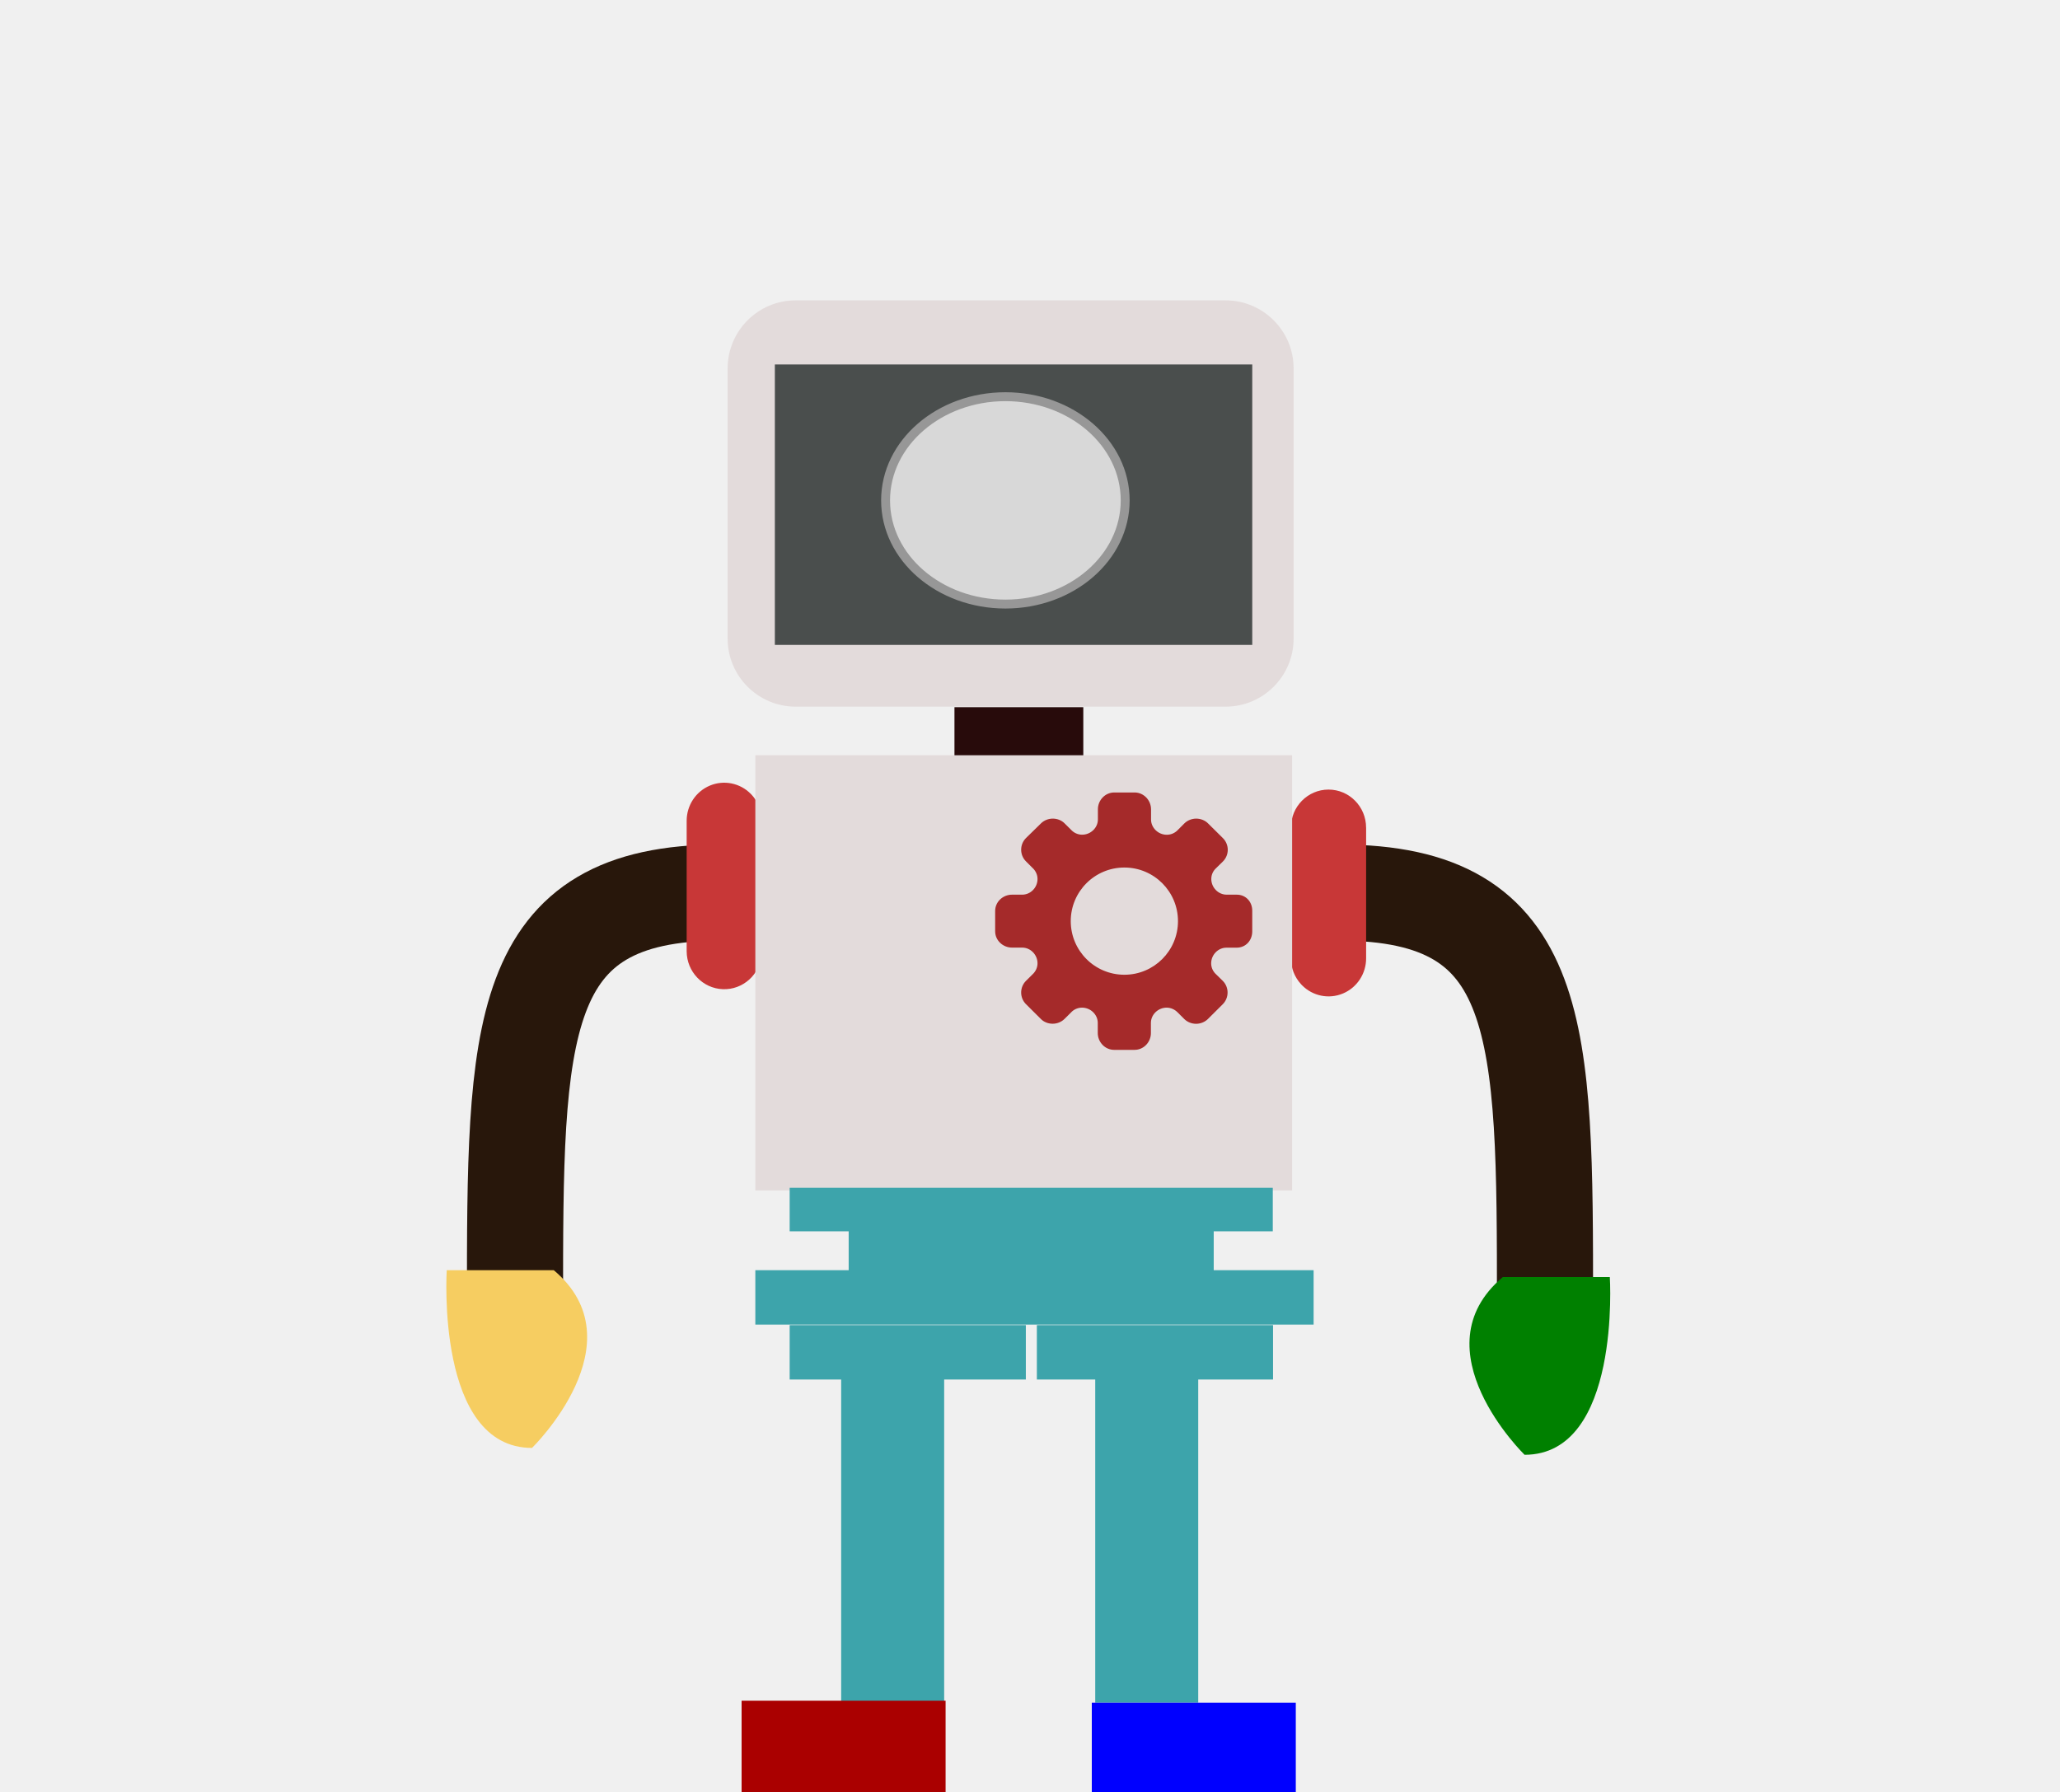
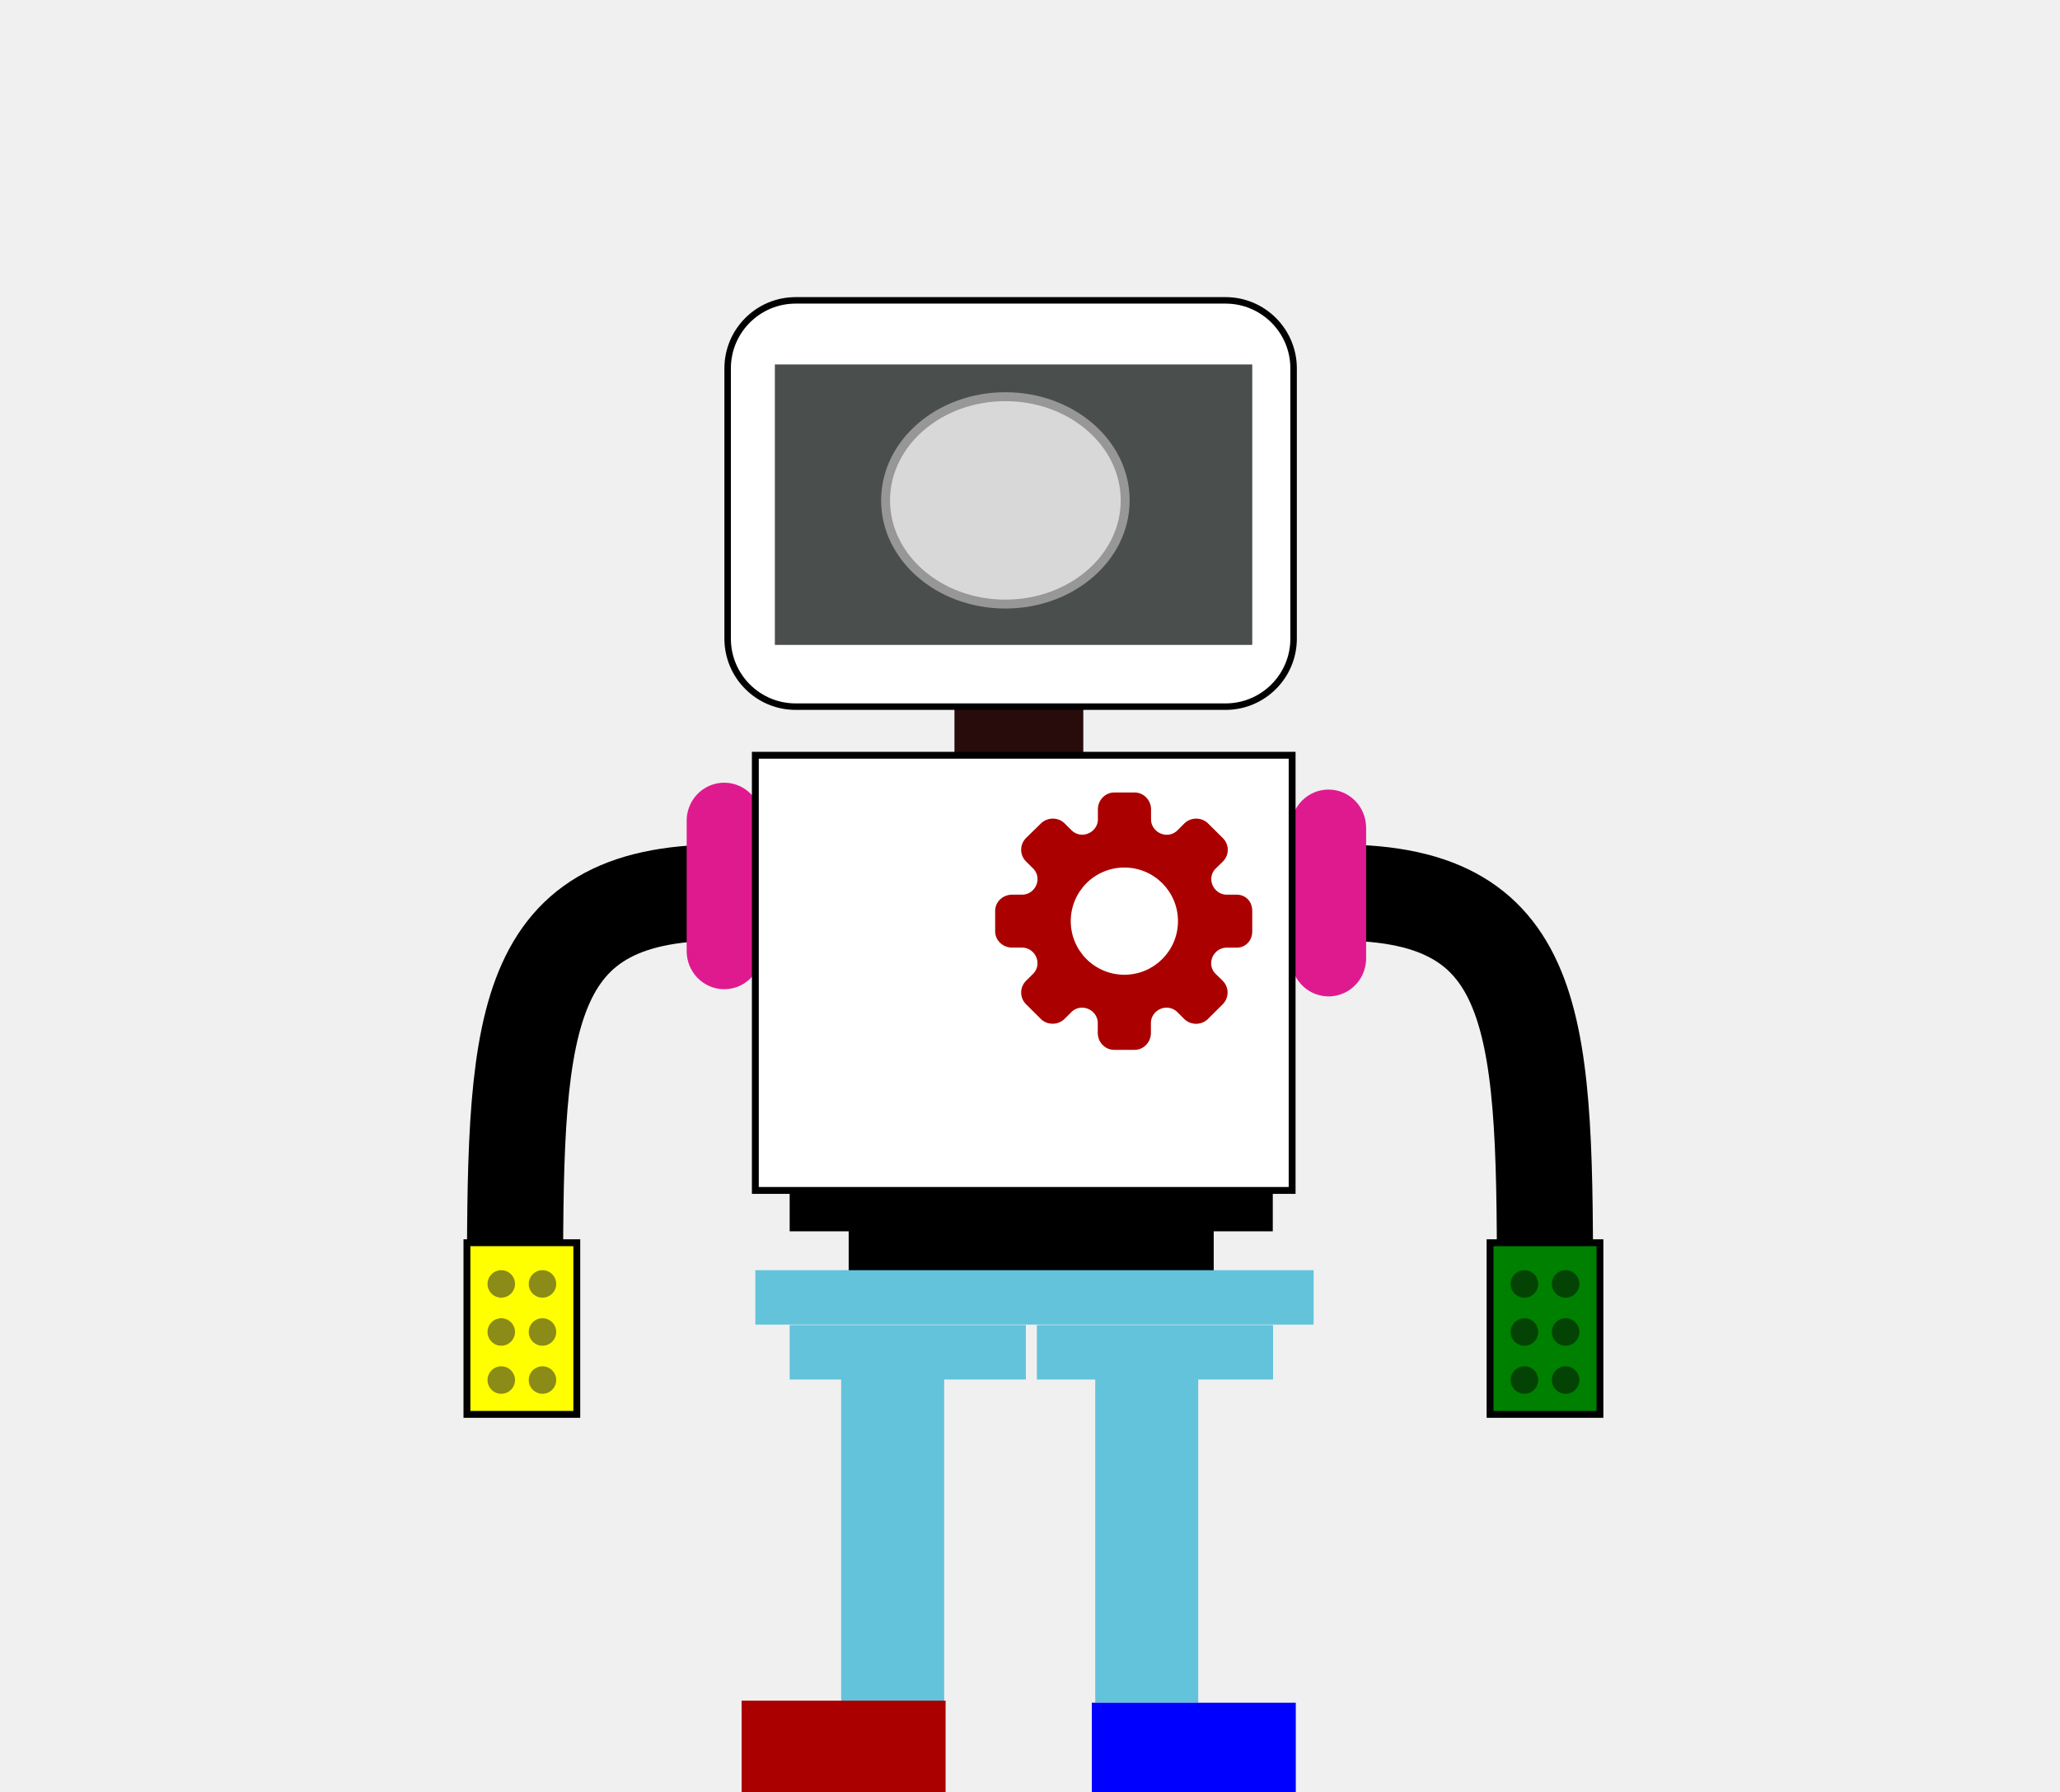
<svg xmlns="http://www.w3.org/2000/svg" width="300px" height="261px" viewBox="0 0 170 261" version="1.1" id="svg1439" xml:space="preserve">
  <defs id="defs1443" />
  <g id="robot">
    <g id="arms">
-       <path id="left-arm" fill="none" stroke="#28170b" d="M 40 130 c -30,0 -30, 20 -30, 60" stroke-width="14" />
-       <path id="left-palm" d="M12.479,210.886 C12.479,210.886 28.191,195.556 15.646,185 L0.06,185 C0.06,185 -1.591,210.886 12.479,210.886 Z" fill="#F6CD61" fill-rule="nonzero" />
-       <path id="right-arm" fill="none" stroke="#28170b" d="M 130 130 c 30,0 30, 20 30, 60" stroke-width="14" />
-       <path d="M157.025,211.886 C157.025,211.886 141.313,196.556 153.859,186 L169.44,186 C169.44,186 171.095,211.886 157.025,211.886 Z" fill="#F6CD61" fill-rule="nonzero" id="right-palm" style="fill:#008000" />
-       <path d="M45.927,119.546 L45.927,138.561 C45.927,138.702 45.927,138.848 45.927,138.985 C45.686,141.944 43.19,144.185 40.263,144.072 C37.336,143.958 35.017,141.529 35,138.561 L35,119.546 C34.998,117.303 36.331,115.281 38.375,114.422 C40.419,113.564 42.773,114.039 44.337,115.625 L44.467,115.762 C45.316,116.681 45.829,117.867 45.922,119.122 C45.918,119.259 45.927,119.405 45.927,119.546 Z" fill="#4A4E4D" fill-rule="nonzero" id="path10295" style="fill:#c83737" />
-       <path d="M133.95,120.547 L133.95,139.566 C133.956,141.813 132.622,143.841 130.574,144.7 C128.525,145.56 126.167,145.08 124.604,143.487 L124.455,143.327 C123.517,142.302 122.997,140.955 123,139.557 L123,120.547 C123,117.483 125.45,115 128.473,115 C131.495,115 133.946,117.483 133.946,120.547 L133.95,120.547 Z" id="Shape" fill="#4A4E4D" fill-rule="nonzero" style="fill:#c83737" />
+       <path id="left-arm" fill="none" stroke="black" d="M 40 130 c -30,0 -30, 20 -30, 60" stroke-width="14" />
+       <g id="left-palm">
+         <rect x="3" y="181" width="16px" height="25px" fill="yellow" stroke="black" />
+         <circle cx="8" cy="187" r="2" fill="#8b8b18" />
+         <circle cx="14" cy="187" r="2" fill="#8b8b18" />
+         <circle cx="8" cy="194" r="2" fill="#8b8b18" />
+         <circle cx="14" cy="194" r="2" fill="#8b8b18" />
+         <circle cx="8" cy="201" r="2" fill="#8b8b18" />
+         <circle cx="14" cy="201" r="2" fill="#8b8b18" />
+       </g>
+       <path id="right-arm" fill="none" stroke="black" d="M 130 130 c 30,0 30, 20 30, 60" stroke-width="14" />
+       <g id="right-palm">
+         <rect x="152" y="181" width="16px" height="25px" fill="#008000" stroke="black" />
+         <circle cx="157" cy="187" r="2" fill="#034303" />
+         <circle cx="163" cy="187" r="2" fill="#034303" />
+         <circle cx="157" cy="194" r="2" fill="#034303" />
+         <circle cx="163" cy="194" r="2" fill="#034303" />
+         <circle cx="157" cy="201" r="2" fill="#034303" />
+         <circle cx="163" cy="201" r="2" fill="#034303" />
+       </g>
+       <path d="M45.927,119.546 L45.927,138.561 C45.927,138.702 45.927,138.848 45.927,138.985 C45.686,141.944 43.19,144.185 40.263,144.072 C37.336,143.958 35.017,141.529 35,138.561 L35,119.546 C34.998,117.303 36.331,115.281 38.375,114.422 C40.419,113.564 42.773,114.039 44.337,115.625 L44.467,115.762 C45.316,116.681 45.829,117.867 45.922,119.122 C45.918,119.259 45.927,119.405 45.927,119.546 Z" fill="#df1a8f" fill-rule="nonzero" id="path10295" />
+       <path d="M133.95,120.547 L133.95,139.566 C133.956,141.813 132.622,143.841 130.574,144.7 C128.525,145.56 126.167,145.08 124.604,143.487 L124.455,143.327 C123.517,142.302 122.997,140.955 123,139.557 L123,120.547 C123,117.483 125.45,115 128.473,115 C131.495,115 133.946,117.483 133.946,120.547 L133.95,120.547 Z" id="Shape" fill="#df1a8f" fill-rule="nonzero" />
    </g>
    <g id="body">
-       <rect id="Rectangle-path" fill="#3DA4AB" fill-rule="nonzero" x="74" y="103" width="18.762" height="11.093" style="fill:#280b0b" />
-       <rect id="rect10300" fill="#3DA4AB" fill-rule="nonzero" x="45" y="110" width="78.173" height="63.383" style="fill:#e3dbdb" />
-       <path id="heart" fill="brown" d="M 115.11 130.306 L 113.628 130.306 C 112.417 130.306 111.402 129.261 111.402 128.022 C 111.402 127.397 111.665 126.832 112.134 126.412 L 113.091 125.475 C 114.037 124.538 114.037 123.006 113.091 122.068 L 110.914 119.911 C 110.484 119.482 109.85 119.229 109.206 119.229 C 108.562 119.229 107.937 119.482 107.498 119.911 L 106.581 120.829 C 106.141 121.317 105.555 121.58 104.921 121.58 C 103.672 121.58 102.628 120.566 102.628 119.365 L 102.628 117.872 C 102.628 116.554 101.564 115.422 100.236 115.422 L 97.27 115.422 C 95.942 115.422 94.888 116.544 94.888 117.872 L 94.888 119.356 C 94.888 120.556 93.844 121.571 92.594 121.571 C 91.97 121.571 91.394 121.308 90.974 120.849 L 90.027 119.911 C 89.598 119.473 88.964 119.229 88.319 119.229 C 87.676 119.229 87.051 119.482 86.612 119.911 L 84.415 122.059 C 83.479 122.995 83.479 124.528 84.415 125.456 L 85.333 126.373 C 85.821 126.812 86.095 127.397 86.095 128.022 C 86.095 129.272 85.079 130.306 83.869 130.306 L 82.385 130.306 C 81.048 130.306 79.926 131.351 79.926 132.678 L 79.926 134.161 L 79.926 135.645 C 79.926 136.962 81.048 138.016 82.385 138.016 L 83.869 138.016 C 85.079 138.016 86.095 139.06 86.095 140.3 C 86.095 140.925 85.821 141.51 85.333 141.95 L 84.415 142.858 C 83.479 143.794 83.479 145.326 84.415 146.254 L 86.592 148.421 C 87.022 148.859 87.656 149.103 88.3 149.103 C 88.944 149.103 89.569 148.85 90.008 148.421 L 90.955 147.483 C 91.365 147.025 91.951 146.761 92.575 146.761 C 93.824 146.761 94.869 147.776 94.869 148.977 L 94.869 150.46 C 94.869 151.778 95.922 152.91 97.259 152.91 L 100.227 152.91 C 101.554 152.91 102.608 151.788 102.608 150.46 L 102.608 148.977 C 102.608 147.776 103.652 146.761 104.902 146.761 C 105.527 146.761 106.112 147.034 106.561 147.513 L 107.479 148.43 C 107.917 148.859 108.542 149.113 109.187 149.113 C 109.83 149.113 110.455 148.859 110.895 148.43 L 113.071 146.264 C 114.008 145.326 114.008 143.794 113.071 142.858 L 112.114 141.92 C 111.646 141.501 111.383 140.925 111.383 140.31 C 111.383 139.06 112.397 138.026 113.607 138.026 L 115.091 138.026 C 116.419 138.026 117.366 136.982 117.366 135.654 L 117.366 134.161 L 117.366 132.678 C 117.385 131.351 116.438 130.306 115.11 130.306 Z M 106.551 134.161 C 106.551 138.465 103.067 141.969 98.743 141.969 C 94.419 141.969 90.935 138.465 90.935 134.161 C 90.935 129.857 94.419 126.353 98.743 126.353 C 103.067 126.353 106.551 129.857 106.551 134.161 Z" style="" />
+       <rect id="Rectangle-path" fill="#62c3db" fill-rule="nonzero" x="74" y="103" width="18.762" height="11.093" style="fill:#280b0b" />
+       <rect stroke="black" id="rect10300" fill="#62c3db" fill-rule="nonzero" x="45" y="110" width="78.173" height="63.383" style="fill:white" />
+       <path id="heart" fill="#aa0000" d="M 115.11 130.306 L 113.628 130.306 C 112.417 130.306 111.402 129.261 111.402 128.022 C 111.402 127.397 111.665 126.832 112.134 126.412 L 113.091 125.475 C 114.037 124.538 114.037 123.006 113.091 122.068 L 110.914 119.911 C 110.484 119.482 109.85 119.229 109.206 119.229 C 108.562 119.229 107.937 119.482 107.498 119.911 L 106.581 120.829 C 106.141 121.317 105.555 121.58 104.921 121.58 C 103.672 121.58 102.628 120.566 102.628 119.365 L 102.628 117.872 C 102.628 116.554 101.564 115.422 100.236 115.422 L 97.27 115.422 C 95.942 115.422 94.888 116.544 94.888 117.872 L 94.888 119.356 C 94.888 120.556 93.844 121.571 92.594 121.571 C 91.97 121.571 91.394 121.308 90.974 120.849 L 90.027 119.911 C 89.598 119.473 88.964 119.229 88.319 119.229 C 87.676 119.229 87.051 119.482 86.612 119.911 L 84.415 122.059 C 83.479 122.995 83.479 124.528 84.415 125.456 L 85.333 126.373 C 85.821 126.812 86.095 127.397 86.095 128.022 C 86.095 129.272 85.079 130.306 83.869 130.306 L 82.385 130.306 C 81.048 130.306 79.926 131.351 79.926 132.678 L 79.926 134.161 L 79.926 135.645 C 79.926 136.962 81.048 138.016 82.385 138.016 L 83.869 138.016 C 85.079 138.016 86.095 139.06 86.095 140.3 C 86.095 140.925 85.821 141.51 85.333 141.95 L 84.415 142.858 C 83.479 143.794 83.479 145.326 84.415 146.254 L 86.592 148.421 C 87.022 148.859 87.656 149.103 88.3 149.103 C 88.944 149.103 89.569 148.85 90.008 148.421 L 90.955 147.483 C 91.365 147.025 91.951 146.761 92.575 146.761 C 93.824 146.761 94.869 147.776 94.869 148.977 L 94.869 150.46 C 94.869 151.778 95.922 152.91 97.259 152.91 L 100.227 152.91 C 101.554 152.91 102.608 151.788 102.608 150.46 L 102.608 148.977 C 102.608 147.776 103.652 146.761 104.902 146.761 C 105.527 146.761 106.112 147.034 106.561 147.513 L 107.479 148.43 C 107.917 148.859 108.542 149.113 109.187 149.113 C 109.83 149.113 110.455 148.859 110.895 148.43 L 113.071 146.264 C 114.008 145.326 114.008 143.794 113.071 142.858 L 112.114 141.92 C 111.646 141.501 111.383 140.925 111.383 140.31 C 111.383 139.06 112.397 138.026 113.607 138.026 L 115.091 138.026 C 116.419 138.026 117.366 136.982 117.366 135.654 L 117.366 134.161 L 117.366 132.678 C 117.385 131.351 116.438 130.306 115.11 130.306 Z M 106.551 134.161 C 106.551 138.465 103.067 141.969 98.743 141.969 C 94.419 141.969 90.935 138.465 90.935 134.161 C 90.935 129.857 94.419 126.353 98.743 126.353 C 103.067 126.353 106.551 129.857 106.551 134.161 Z" style="" />
    </g>
    <g id="head">
-       <rect id="rect10305" fill="#3DA4AB" fill-rule="nonzero" x="40.967" y="43.747" width="82.422" height="59.174" rx="9.909" style="fill:#e3dbdb;stroke-width:0.944" />
+       <rect stroke="black" id="rect10305" fill="#62c3db" fill-rule="nonzero" x="40.967" y="43.747" width="82.422" height="59.174" rx="9.909" style="fill:white;stroke-width:0.944" />
      <rect id="Rectangle" fill="#4a4e4d" x="47.843" y="53.083" width="69.525" height="40.845" style="stroke-width:0.944" />
      <ellipse id="eye-1" stroke="#979797" fill="#d8d8d8" cx="81.415" cy="72.88" rx="17.447" ry="15.102" style="stroke-width:1.299" />
      <g id="antenna" />
    </g>
    <g id="hips">
-       <polygon id="polygon10316" fill="#3DA4AB" fill-rule="nonzero" points="120.357 179.338 111.755 179.338 111.755 185.677 58.593 185.677 58.593 179.338 50 179.338 50 173 120.357 173" />
-       <rect id="rect10318" fill="#3DA4AB" fill-rule="nonzero" x="45" y="185" width="81.303" height="7.922" />
-       <rect id="rect10320" fill="#3DA4AB" fill-rule="nonzero" x="50" y="193" width="34.395" height="7.922" />
-       <rect id="rect10322" fill="#3DA4AB" fill-rule="nonzero" x="86" y="193" width="34.395" height="7.922" />
+       <polygon id="polygon10316" fill="black" fill-rule="nonzero" points="120.357 179.338 111.755 179.338 111.755 185.677 58.593 185.677 58.593 179.338 50 179.338 50 173 120.357 173" />
+       <rect id="rect10318" fill="#62c3db" fill-rule="nonzero" x="45" y="185" width="81.303" height="7.922" />
+       <rect id="rect10320" fill="#62c3db" fill-rule="nonzero" x="50" y="193" width="34.395" height="7.922" />
+       <rect id="rect10322" fill="#62c3db" fill-rule="nonzero" x="86" y="193" width="34.395" height="7.922" />
    </g>
    <g id="legs">
-       <path id="right-leg" stroke="#3DA4AB" stroke-width="15px" fill="none" d="M 102 200 l0,0 0,48" />
-       <path id="left-leg" fill="none" stroke="#3DA4AB" stroke-width="15px" d="M 65 200 l0,0 0, 48" />
+       <path id="right-leg" stroke="#62c3db" stroke-width="15px" fill="none" d="M 102 200 l0,0 0,48" />
+       <path id="left-leg" fill="none" stroke="#62c3db" stroke-width="15px" d="M 65 200 l0,0 0, 48" />
    </g>
    <g id="feet" transform="matrix(1,0,0,1.345596,0,-85.70775)">
      <rect id="left-foot" fill="#F6CD61" fill-rule="nonzero" x="43" y="247.777" width="29.708" height="10.03" style="fill:#aa0000;stroke-width:0.951" />
      <rect id="right-foot" fill="#F6CD61" fill-rule="nonzero" x="94" y="248" width="29.708" height="10.03" style="fill:#0000ff;stroke-width:0.951" />
    </g>
  </g>
</svg>
